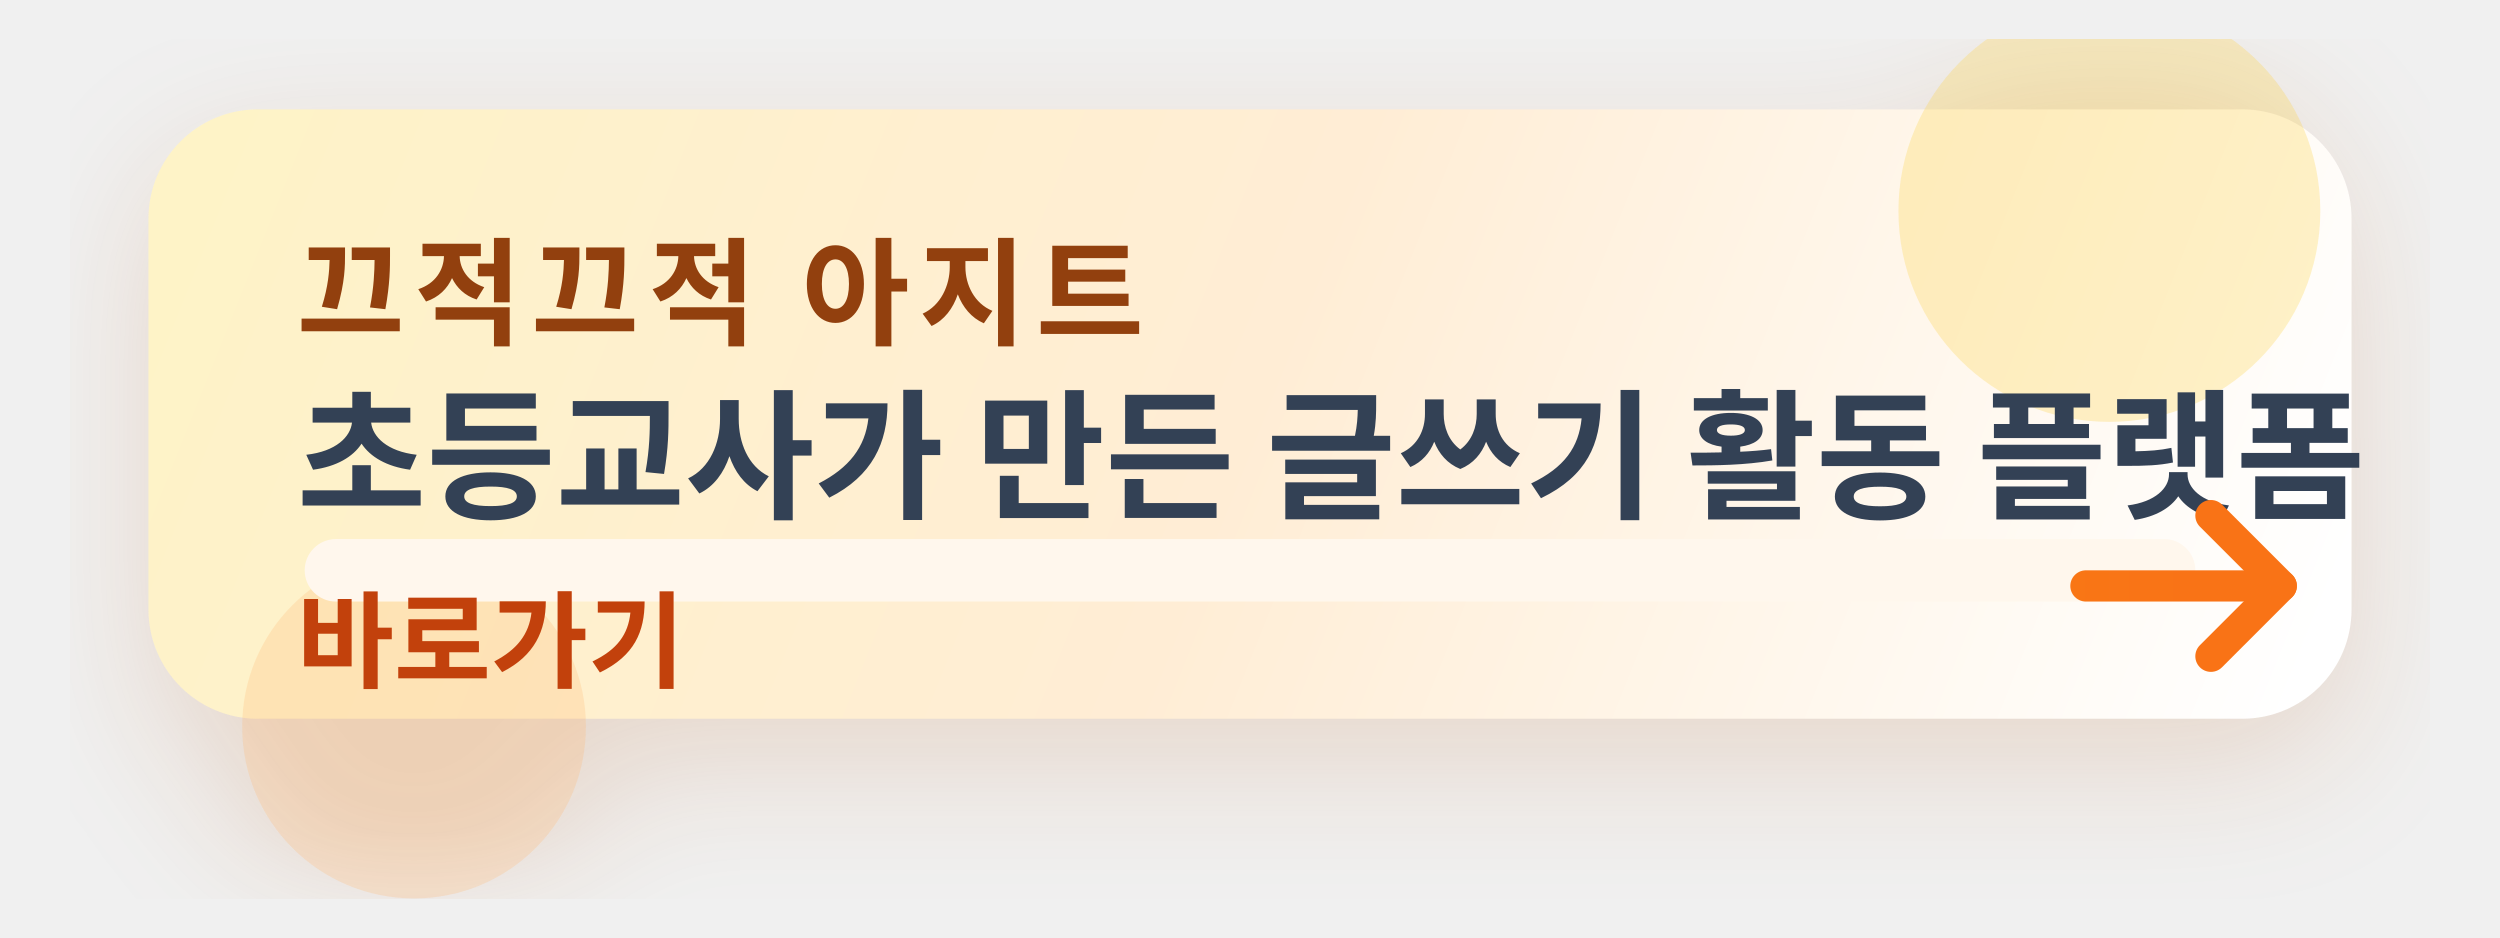
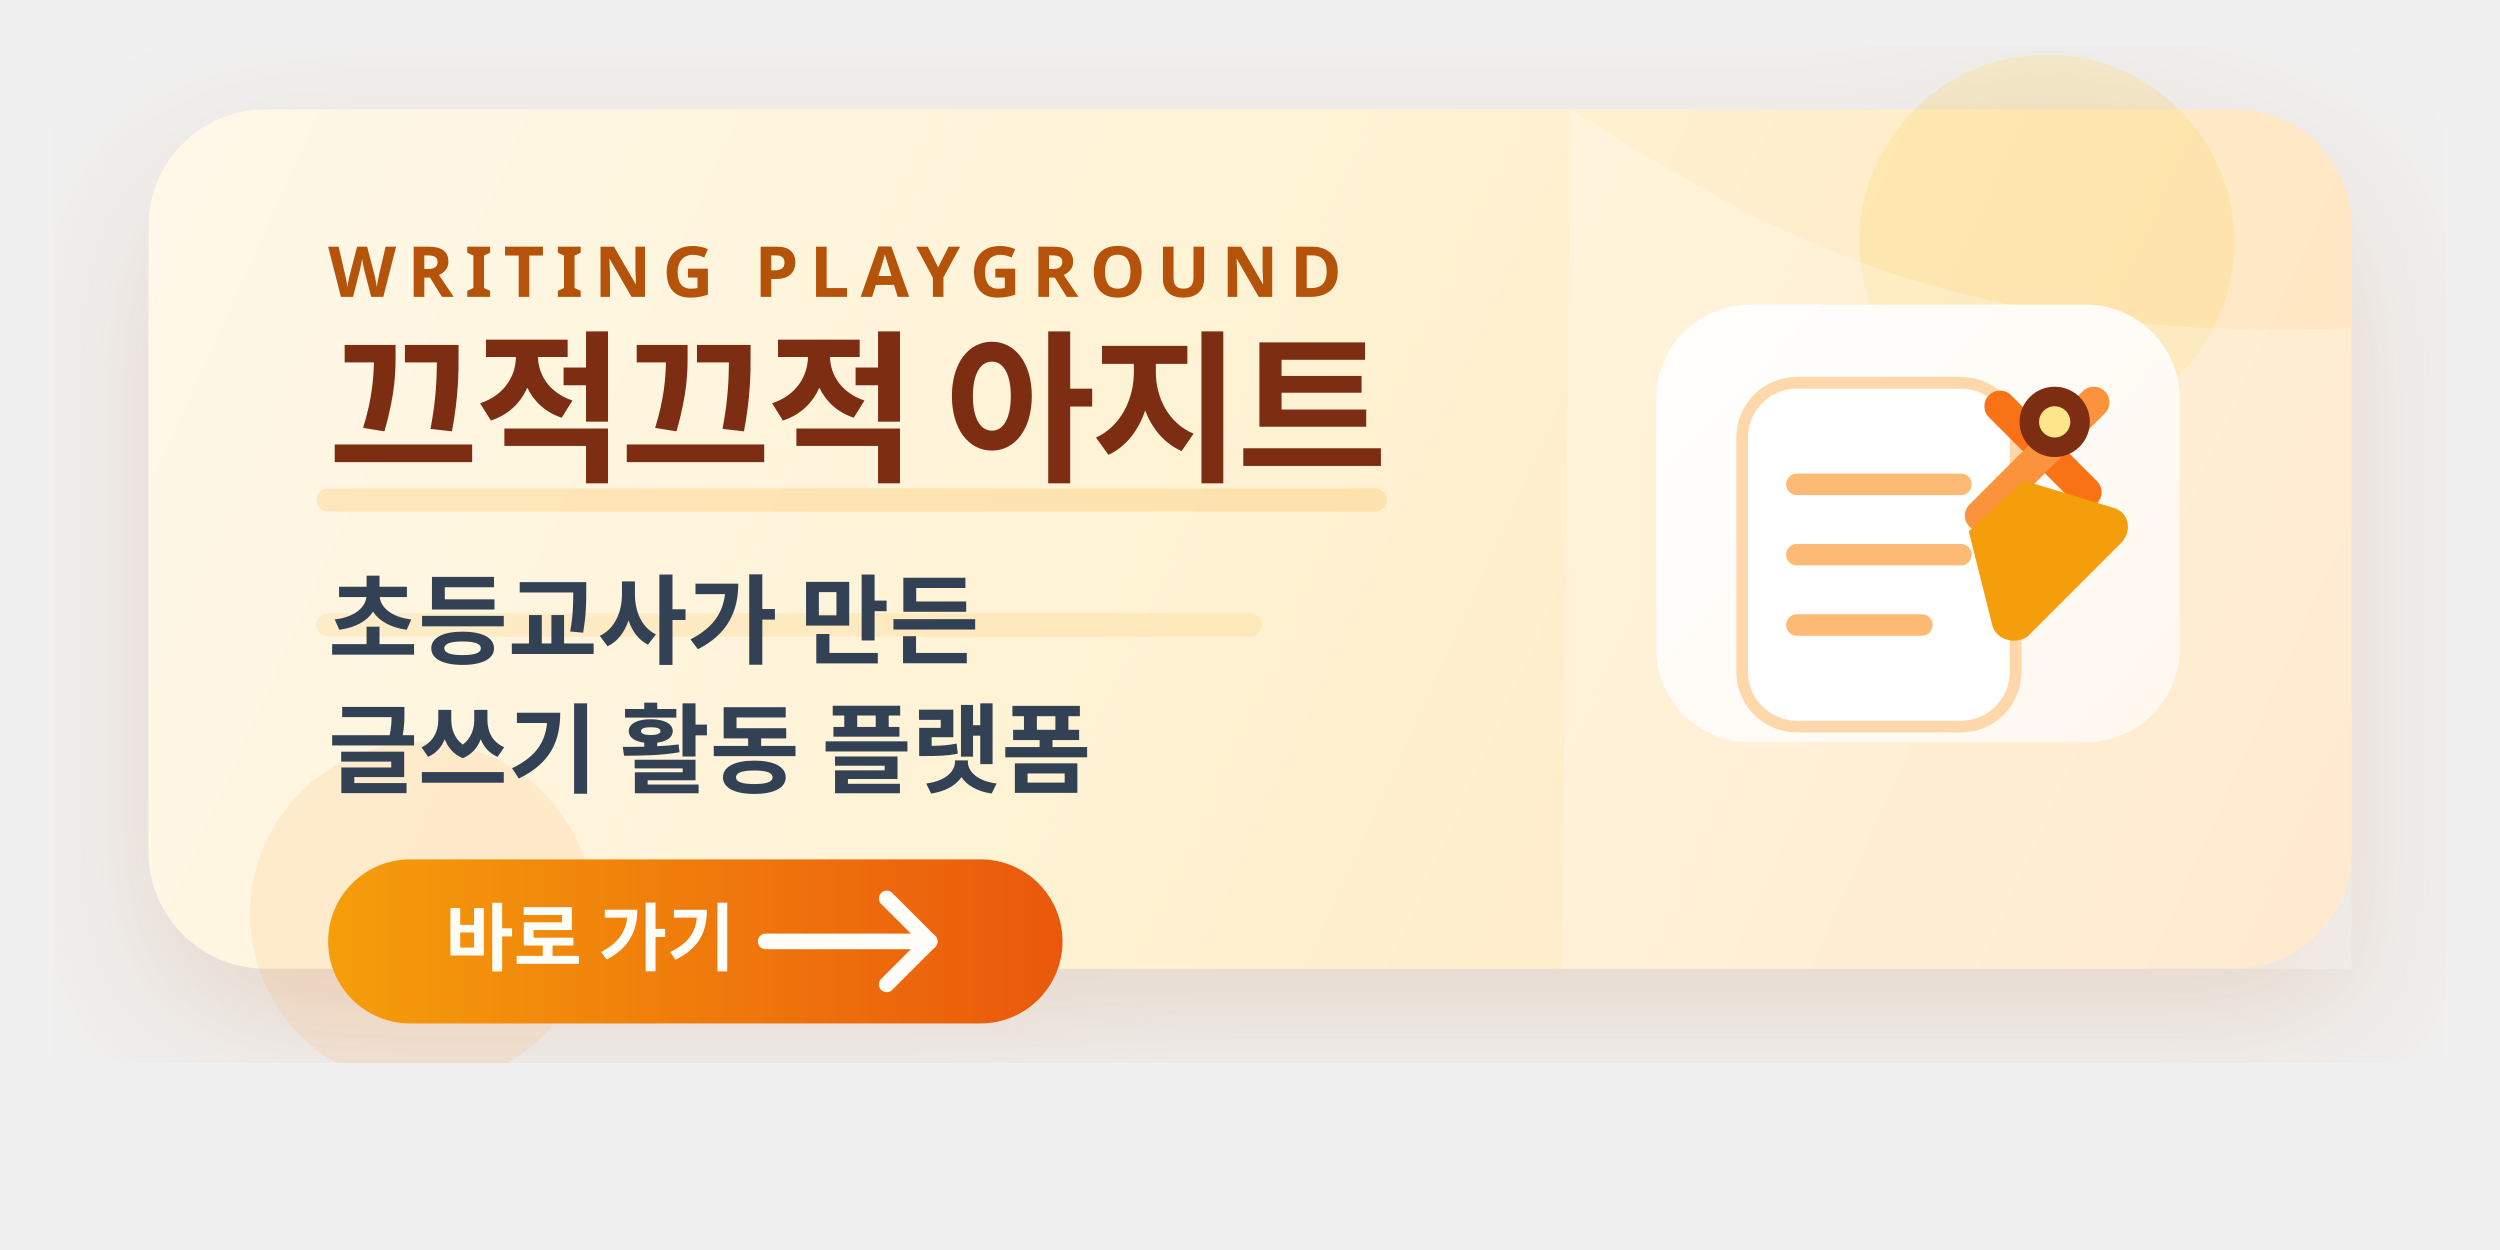
- <svg xmlns="http://www.w3.org/2000/svg" width="640" height="240" viewBox="0 0 640 240" fill="none">
+ <svg xmlns="http://www.w3.org/2000/svg" width="640" height="320" viewBox="0 0 640 320" fill="none">
  <defs>
-     <linearGradient id="bg" x1="56" y1="28" x2="566" y2="232" gradientUnits="userSpaceOnUse">
-       <stop stop-color="#FEF3C7" />
-       <stop offset="0.5" stop-color="#FFEDD5" />
-       <stop offset="1" stop-color="#FFFFFF" />
+     <linearGradient id="cardBg" x1="54" y1="30" x2="592" y2="274" gradientUnits="userSpaceOnUse">
+       <stop stop-color="#FFF8E8" />
+       <stop offset="0.5" stop-color="#FFF2D2" />
+       <stop offset="1" stop-color="#FFE3BF" />
    </linearGradient>
-     <linearGradient id="accent" x1="78" y1="160" x2="562" y2="160" gradientUnits="userSpaceOnUse">
+     <linearGradient id="ctaBg" x1="84" y1="241" x2="272" y2="241" gradientUnits="userSpaceOnUse">
      <stop stop-color="#F59E0B" />
-       <stop offset="1" stop-color="#F97316" />
+       <stop offset="1" stop-color="#EA580C" />
    </linearGradient>
-     <filter id="shadow" x="18" y="10" width="604" height="220" filterUnits="userSpaceOnUse" color-interpolation-filters="sRGB">
+     <linearGradient id="panelBg" x1="420" y1="74" x2="560" y2="208" gradientUnits="userSpaceOnUse">
+       <stop stop-color="#FFFFFF" />
+       <stop offset="1" stop-color="#FFF7ED" />
+     </linearGradient>
+     <filter id="shadow" x="14" y="12" width="612" height="260" filterUnits="userSpaceOnUse" color-interpolation-filters="sRGB">
      <feFlood flood-opacity="0" result="BackgroundImageFix" />
      <feColorMatrix in="SourceAlpha" type="matrix" values="0 0 0 0 0 0 0 0 0 0 0 0 0 0 0 0 0 0 127 0" result="hardAlpha" />
-       <feOffset dy="12" />
-       <feGaussianBlur stdDeviation="18" />
+       <feOffset dy="16" />
+       <feGaussianBlur stdDeviation="20" />
      <feColorMatrix type="matrix" values="0 0 0 0 0.71 0 0 0 0 0.33 0 0 0 0 0.04 0 0 0 0.16 0" />
      <feBlend mode="normal" in2="BackgroundImageFix" result="effect1_dropShadow_0_1" />
      <feBlend mode="normal" in="SourceGraphic" in2="effect1_dropShadow_0_1" result="shape" />
    </filter>
  </defs>
  <g filter="url(#shadow)">
-     <rect x="38" y="28" width="564" height="156" rx="28" fill="url(#bg)" />
-     <circle cx="540" cy="54" r="54" fill="#FCD34D" fill-opacity="0.3" />
-     <circle cx="106" cy="186" r="44" fill="#FDBA74" fill-opacity="0.26" />
-     <rect x="78" y="138" width="484" height="16" rx="8" fill="#FFF7ED" />
-     <text x="76" y="86" fill="#92400E" font-family="'Segoe UI', 'Malgun Gothic', sans-serif" font-size="30" font-weight="900" letter-spacing="0.08em">끄적끄적 아지트</text>
-     <text x="76" y="130" fill="#334155" font-family="'Segoe UI', 'Malgun Gothic', sans-serif" font-size="36" font-weight="900" xml:space="preserve">초등교사가 만든 글쓰기 활동 플랫폼</text>
-     <text x="76" y="174" fill="#C2410C" font-family="'Segoe UI', 'Malgun Gothic', sans-serif" font-size="27" font-weight="900">바로가기</text>
-     <path d="M534 150H584" stroke="url(#accent)" stroke-width="8" stroke-linecap="round" />
-     <path d="M566 132L584 150L566 168" stroke="#F97316" stroke-width="8" stroke-linecap="round" stroke-linejoin="round" />
+     <rect x="38" y="28" width="564" height="220" rx="30" fill="url(#cardBg)" />
+     <circle cx="524" cy="62" r="48" fill="#FCD34D" fill-opacity="0.22" />
+     <circle cx="108" cy="234" r="44" fill="#FDBA74" fill-opacity="0.18" />
+     <path d="M402 28C448 56 494 88 602 84V248H400L402 28Z" fill="#FFFFFF" fill-opacity="0.24" />
+     <path d="M84 128H352" stroke="#F59E0B" stroke-width="6" stroke-linecap="round" stroke-opacity="0.18" />
+     <path d="M84 160H320" stroke="#F59E0B" stroke-width="6" stroke-linecap="round" stroke-opacity="0.12" />
+     <text x="84" y="76" fill="#B45309" font-family="'Segoe UI', 'Malgun Gothic', sans-serif" font-size="18" font-weight="800" letter-spacing="0.16em">
+       WRITING PLAYGROUND
+     </text>
+     <text x="84" y="120" fill="#7C2D12" font-family="'Segoe UI', 'Malgun Gothic', sans-serif" font-size="42" font-weight="900" letter-spacing="-0.03em">
+       끄적끄적 아지트
+     </text>
+     <text x="84" y="168" fill="#334155" font-family="'Segoe UI', 'Malgun Gothic', sans-serif" font-size="25" font-weight="800">
+       초등교사가 만든
+     </text>
+     <text x="84" y="201" fill="#334155" font-family="'Segoe UI', 'Malgun Gothic', sans-serif" font-size="25" font-weight="800">
+       글쓰기 활동 플랫폼
+     </text>
+     <g>
+       <rect x="84" y="220" width="188" height="42" rx="21" fill="url(#ctaBg)" />
+       <text x="114" y="247" fill="#FFFDF8" font-family="'Segoe UI', 'Malgun Gothic', sans-serif" font-size="19" font-weight="900">
+         바로 가기
+       </text>
+       <path d="M196 241H238" stroke="#FFFDF8" stroke-width="4" stroke-linecap="round" />
+       <path d="M227 230L238 241L227 252" stroke="#FFFDF8" stroke-width="4" stroke-linecap="round" stroke-linejoin="round" />
+     </g>
+     <g>
+       <rect x="424" y="78" width="134" height="112" rx="24" fill="url(#panelBg)" />
+       <rect x="446" y="98" width="70" height="88" rx="14" fill="#FFFFFF" stroke="#FED7AA" stroke-width="3" />
+       <path d="M460 124H502" stroke="#FDBA74" stroke-width="5.5" stroke-linecap="round" />
+       <path d="M460 142H502" stroke="#FDBA74" stroke-width="5.5" stroke-linecap="round" />
+       <path d="M460 160H492" stroke="#FDBA74" stroke-width="5.5" stroke-linecap="round" />
+       <path d="M512 104L534 126" stroke="#F97316" stroke-width="8" stroke-linecap="round" />
+       <path d="M507 132L536 103" stroke="#FB923C" stroke-width="8" stroke-linecap="round" />
+       <path d="M504 136L510 160C511 164 516 165 519 163L543 139C546 136 545 131 541 130L518 123" fill="#F59E0B" />
+       <circle cx="526" cy="108" r="9" fill="#7C2D12" />
+       <circle cx="526" cy="108" r="4" fill="#FDE68A" />
+     </g>
  </g>
</svg>
